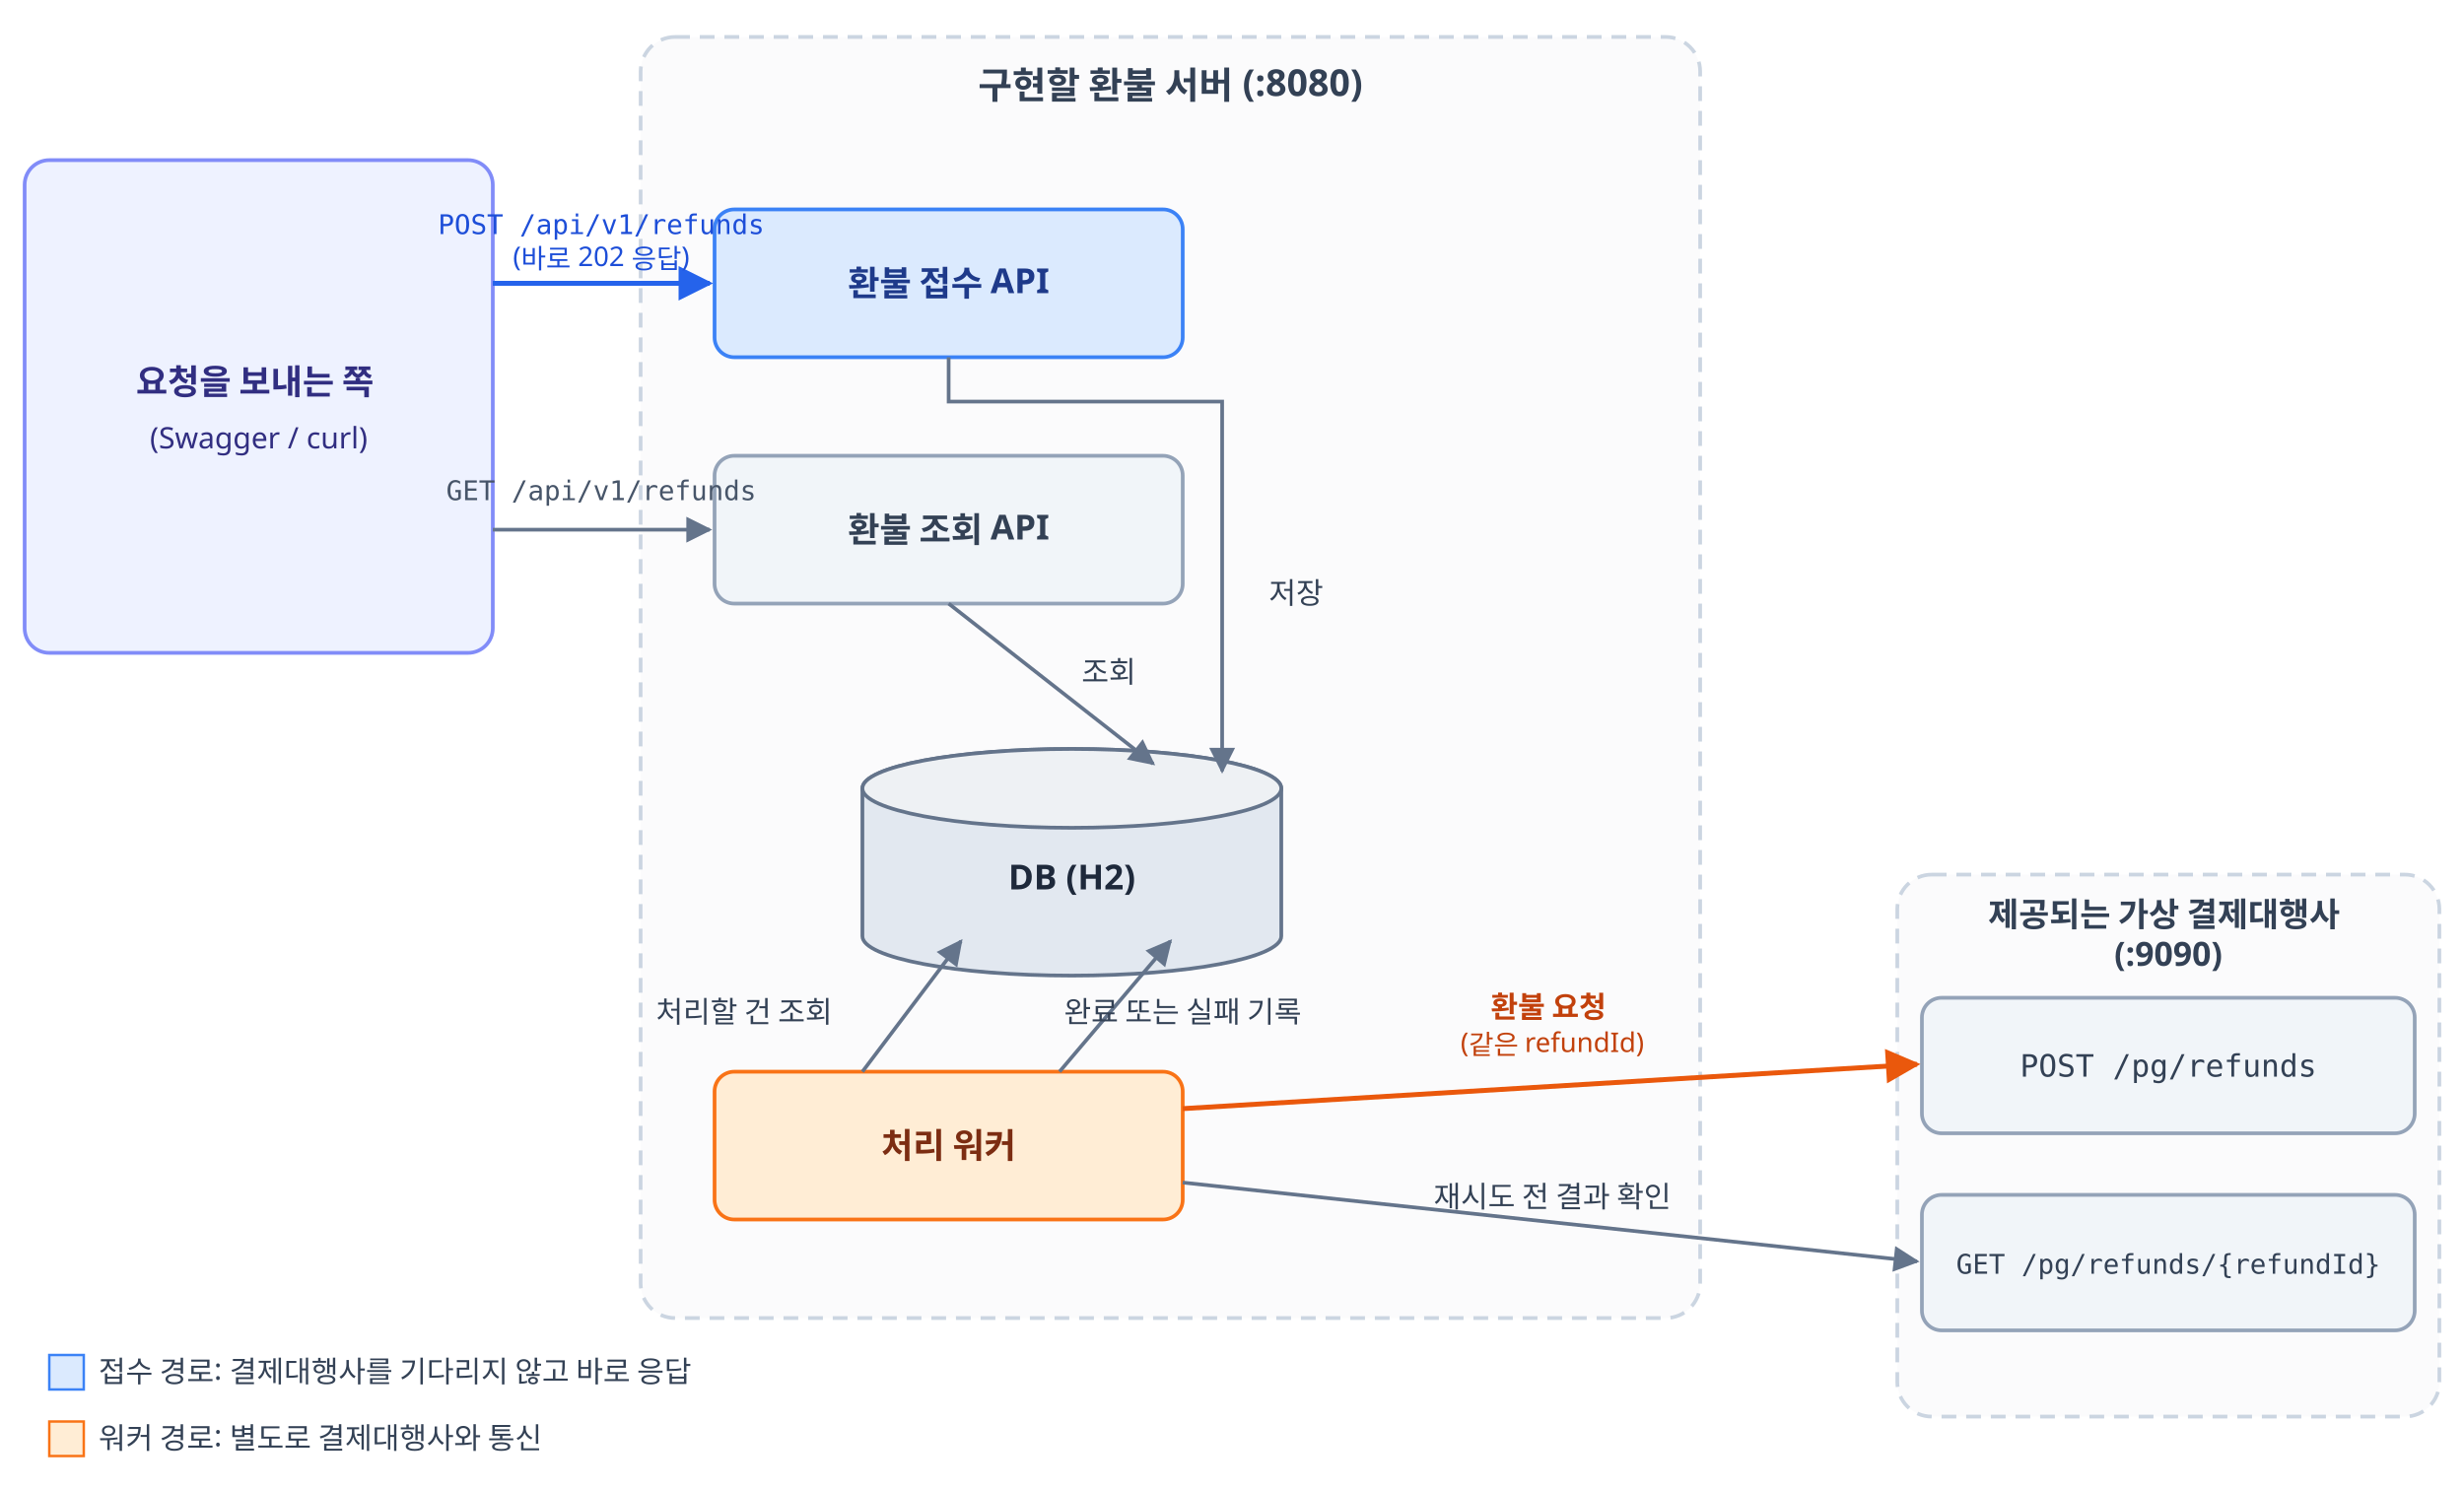
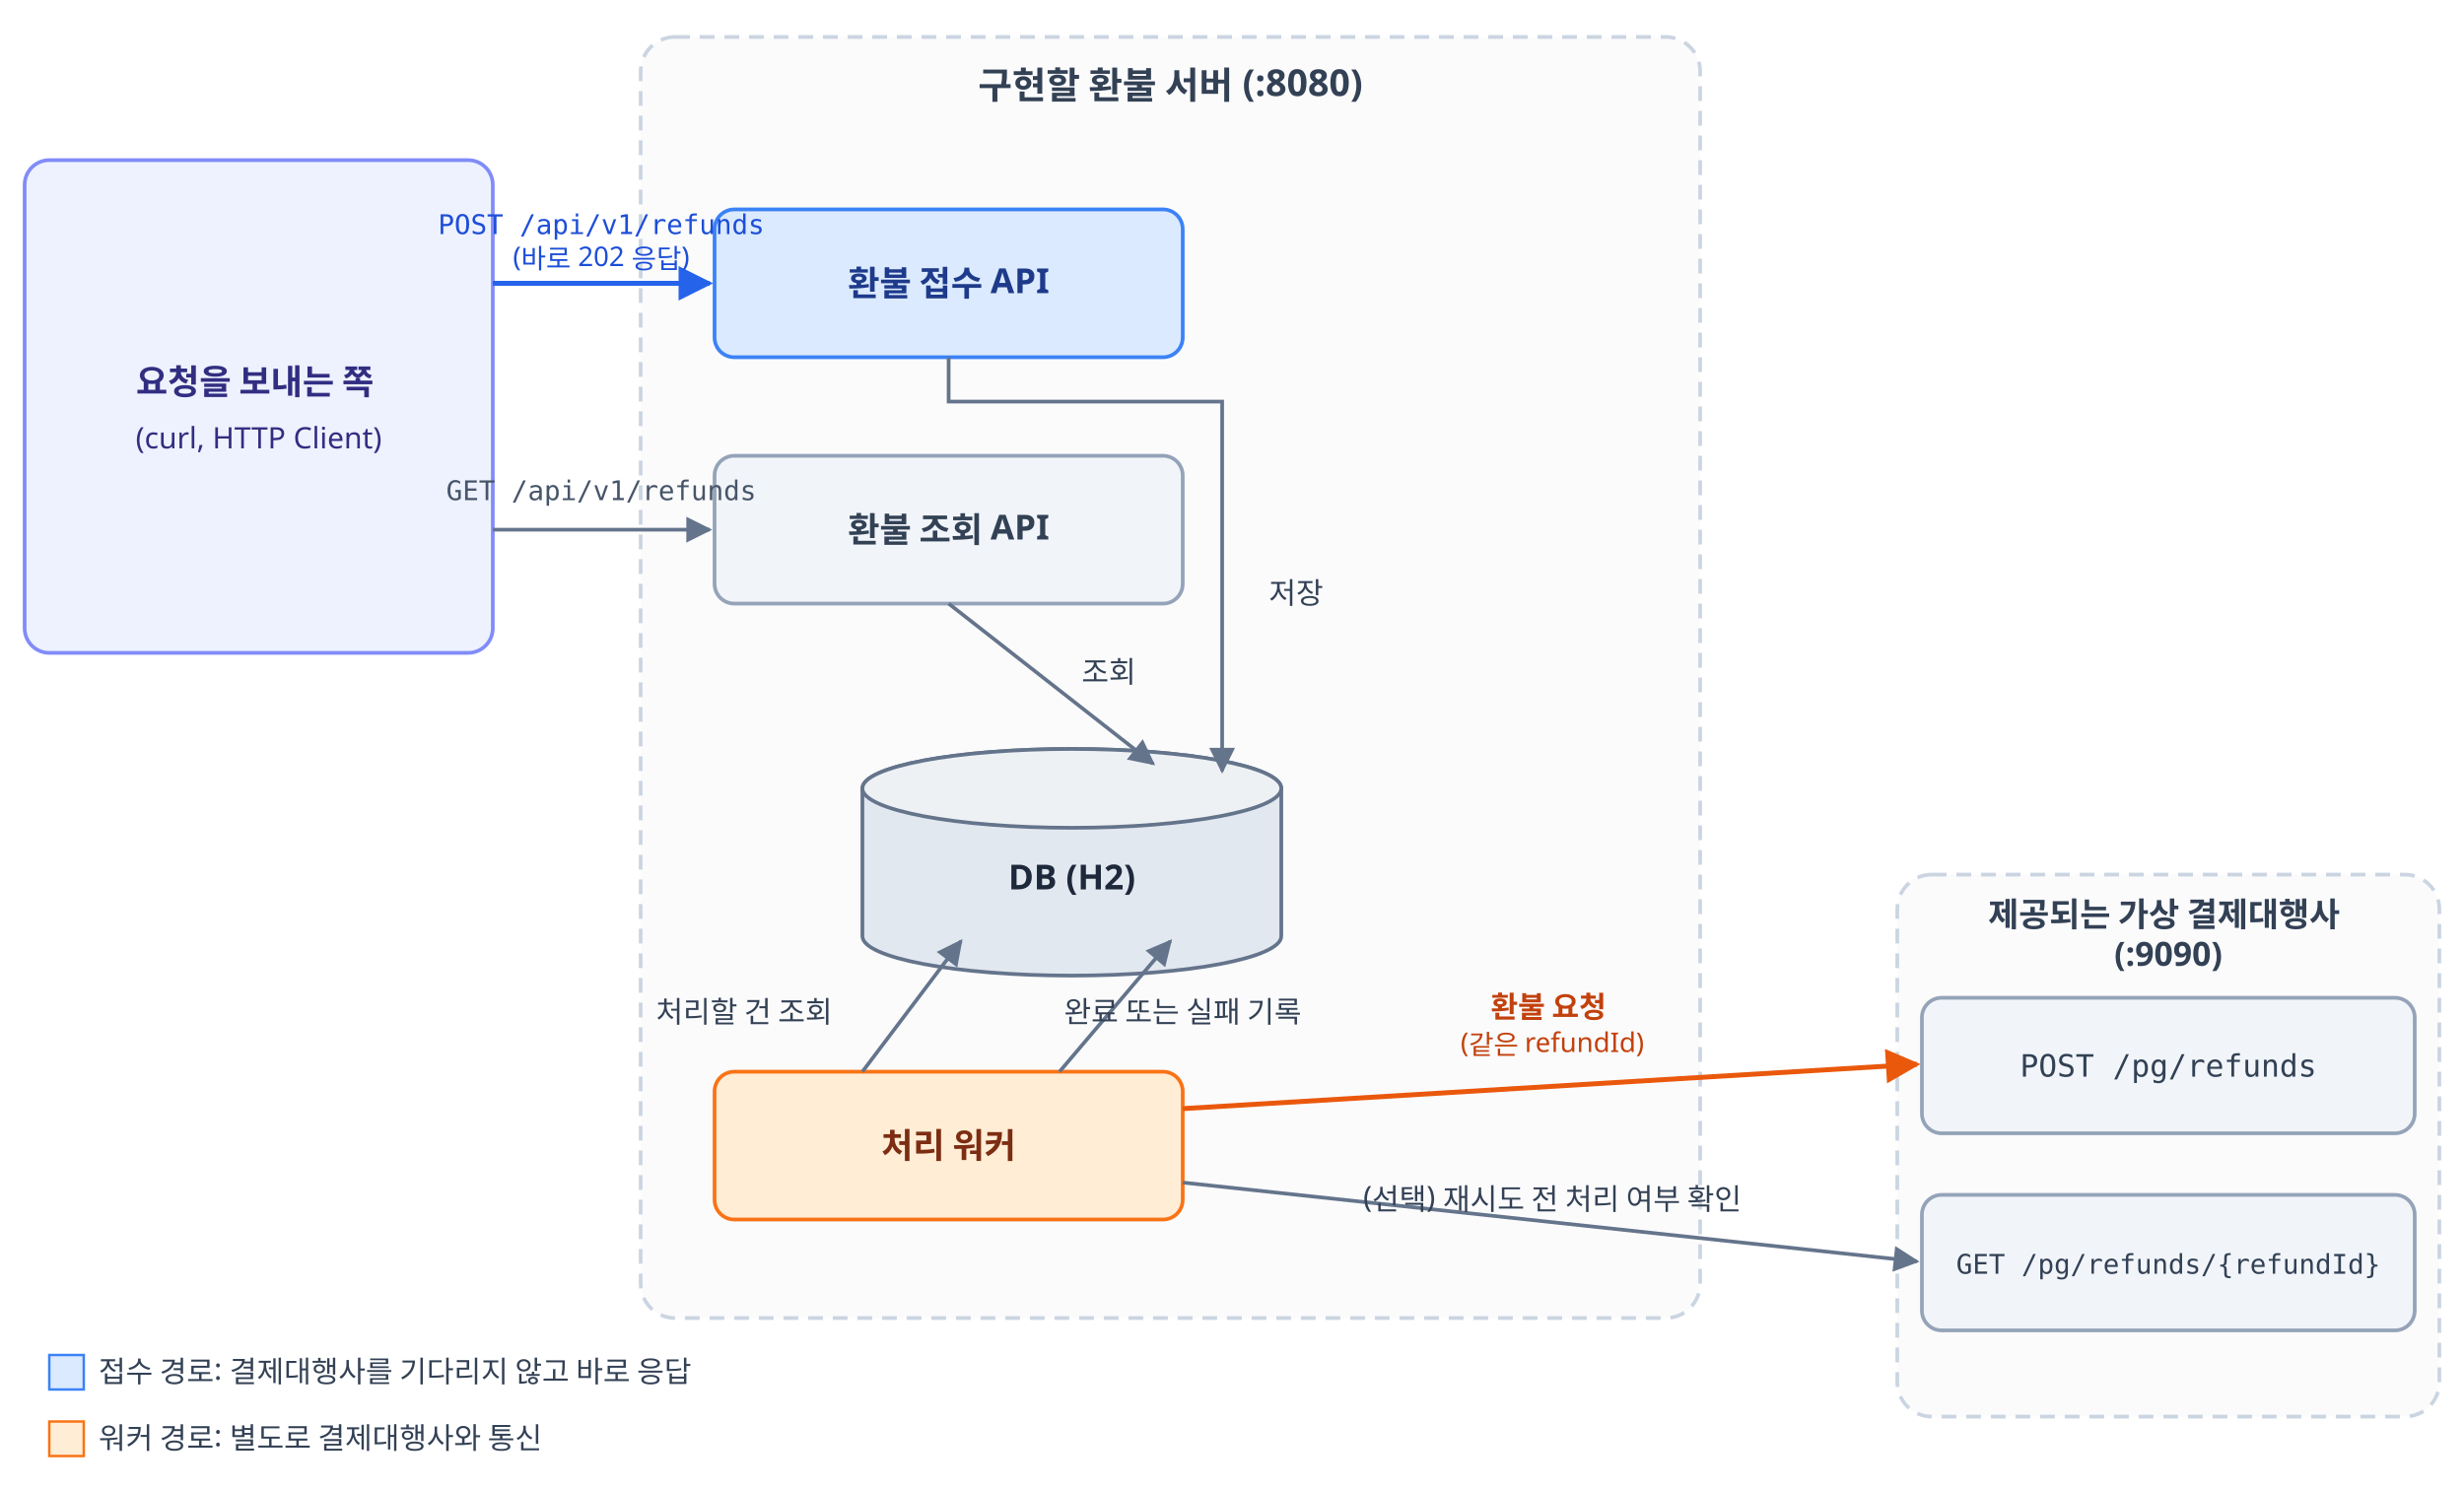
<svg xmlns="http://www.w3.org/2000/svg" viewBox="20 25 1000 605" width="1000" height="605" role="img" aria-label="환불 서버 아키텍처: 요청자가 접수 API를 호출하면 즉시 202 응답을 받고, 처리 워커가 별도로 DB를 읽어 가상 결제대행사와 통신한다">
  <rect width="1040" height="650" fill="#ffffff" />
  <defs>
    <marker id="arrow-gray" viewBox="0 0 10 10" refX="9" refY="5" markerWidth="7" markerHeight="7" orient="auto-start-reverse">
      <path d="M0,0 L10,5 L0,10 z" fill="#64748b" />
    </marker>
    <marker id="arrow-blue" viewBox="0 0 10 10" refX="9" refY="5" markerWidth="7" markerHeight="7" orient="auto-start-reverse">
      <path d="M0,0 L10,5 L0,10 z" fill="#2563eb" />
    </marker>
    <marker id="arrow-orange" viewBox="0 0 10 10" refX="9" refY="5" markerWidth="7" markerHeight="7" orient="auto-start-reverse">
      <path d="M0,0 L10,5 L0,10 z" fill="#ea580c" />
    </marker>
  </defs>
  <rect x="280" y="40" width="430" height="520" rx="14" fill="#fbfbfc" stroke="#cbd5e1" stroke-width="1.5" stroke-dasharray="6 4" />
  <text x="495" y="65" text-anchor="middle" font-size="15" font-weight="700" fill="#334155" font-family="sans-serif">구현할 환불 서버 (:8080)</text>
  <rect x="790" y="380" width="220" height="220" rx="14" fill="#fbfbfc" stroke="#cbd5e1" stroke-width="1.5" stroke-dasharray="6 4" />
  <text text-anchor="middle" font-size="13.5" font-weight="700" fill="#334155" font-family="sans-serif">
    <tspan x="900" y="401">제공되는 가상 결제대행사</tspan>
    <tspan x="900" y="417">(:9090)</tspan>
  </text>
  <rect x="30" y="90" width="190" height="200" rx="10" fill="#eef2ff" stroke="#818cf8" stroke-width="1.5" />
  <text text-anchor="middle" font-family="sans-serif" fill="#312e81">
    <tspan x="125" y="185" font-size="14" font-weight="700">요청을 보내는 쪽</tspan>
-     <tspan x="125" y="207" font-size="12">(Swagger / curl)</tspan>
+     <tspan x="125" y="207" font-size="12">(curl, HTTP Client)</tspan>
  </text>
  <rect x="310" y="110" width="190" height="60" rx="8" fill="#dbeafe" stroke="#3b82f6" stroke-width="1.5" />
  <text x="405" y="145" text-anchor="middle" font-size="14" font-weight="700" fill="#1e3a8a" font-family="sans-serif">환불 접수 API</text>
  <rect x="310" y="210" width="190" height="60" rx="8" fill="#f1f5f9" stroke="#94a3b8" stroke-width="1.5" />
  <text x="405" y="245" text-anchor="middle" font-size="14" font-weight="700" fill="#334155" font-family="sans-serif">환불 조회 API</text>
  <path d="M370,345 A85,16 0 0 1 540,345 L540,405 A85,16 0 0 1 370,405 Z" fill="#e2e8f0" stroke="#64748b" stroke-width="1.5" />
  <ellipse cx="455" cy="345" rx="85" ry="16" fill="#eef1f4" stroke="#64748b" stroke-width="1.5" />
  <text x="455" y="386" text-anchor="middle" font-size="14" font-weight="700" fill="#1e293b" font-family="sans-serif">DB (H2)</text>
  <rect x="310" y="460" width="190" height="60" rx="8" fill="#ffedd5" stroke="#f97316" stroke-width="1.5" />
  <text x="405" y="495" text-anchor="middle" font-size="14" font-weight="700" fill="#7c2d12" font-family="sans-serif">처리 워커</text>
  <rect x="800" y="430" width="200" height="55" rx="8" fill="#f1f5f9" stroke="#94a3b8" stroke-width="1.5" />
  <text x="900" y="462" text-anchor="middle" font-size="12.5" fill="#334155" font-family="ui-monospace, SFMono-Regular, Menlo, monospace">POST /pg/refunds</text>
  <rect x="800" y="510" width="200" height="55" rx="8" fill="#f1f5f9" stroke="#94a3b8" stroke-width="1.5" />
  <text x="900" y="542" text-anchor="middle" font-size="11" fill="#334155" font-family="ui-monospace, SFMono-Regular, Menlo, monospace">GET /pg/refunds/{refundId}</text>
  <line x1="220" y1="140" x2="308" y2="140" stroke="#2563eb" stroke-width="2" marker-end="url(#arrow-blue)" />
  <text text-anchor="middle" font-family="ui-monospace, monospace" fill="#1d4ed8">
    <tspan x="264" y="120" font-size="11">POST /api/v1/refunds</tspan>
  </text>
  <text x="264" y="133" text-anchor="middle" font-size="11" fill="#1d4ed8" font-family="sans-serif">(바로 202 응답)</text>
  <line x1="220" y1="240" x2="308" y2="240" stroke="#64748b" stroke-width="1.5" marker-end="url(#arrow-gray)" />
  <text x="264" y="228" text-anchor="middle" font-size="11" fill="#475569" font-family="ui-monospace, monospace">GET /api/v1/refunds</text>
  <path d="M405,170 L405,188 L516,188 L516,338" fill="none" stroke="#64748b" stroke-width="1.5" marker-end="url(#arrow-gray)" />
  <text x="546" y="270" text-anchor="middle" font-size="12" fill="#334155" font-family="sans-serif">저장</text>
  <line x1="405" y1="270" x2="488" y2="335" stroke="#64748b" stroke-width="1.5" marker-end="url(#arrow-gray)" />
  <text x="470" y="302" text-anchor="middle" font-size="12" fill="#334155" font-family="sans-serif">조회</text>
  <line x1="370" y1="460" x2="410" y2="407" stroke="#64748b" stroke-width="1.5" marker-end="url(#arrow-gray)" />
  <text x="322" y="440" text-anchor="middle" font-size="12" fill="#334155" font-family="sans-serif">처리할 건 조회</text>
  <line x1="450" y1="460" x2="495" y2="407" stroke="#64748b" stroke-width="1.5" marker-end="url(#arrow-gray)" />
  <text x="500" y="440" text-anchor="middle" font-size="12" fill="#334155" font-family="sans-serif">완료 또는 실패 기록</text>
  <line x1="500" y1="475" x2="798" y2="457" stroke="#ea580c" stroke-width="2" marker-end="url(#arrow-orange)" />
  <text text-anchor="middle" font-family="sans-serif" fill="#c2410c">
    <tspan x="650" y="438" font-size="12" font-weight="700">환불 요청</tspan>
    <tspan x="650" y="452" font-size="11">(같은 refundId)</tspan>
  </text>
  <line x1="500" y1="505" x2="798" y2="537" stroke="#64748b" stroke-width="1.5" marker-end="url(#arrow-gray)" />
-   <text x="650" y="515" text-anchor="middle" font-size="12" fill="#334155" font-family="sans-serif">재시도 전 결과 확인</text>
+   <text x="650" y="515" text-anchor="middle" font-size="12" fill="#334155" font-family="sans-serif">(선택) 재시도 전 처리 여부 확인</text>
  <rect x="40" y="575" width="14" height="14" fill="#dbeafe" stroke="#3b82f6" />
  <text x="60" y="586" font-size="12" fill="#334155" font-family="sans-serif">접수 경로: 결제대행사를 기다리지 않고 바로 응답</text>
  <rect x="40" y="602" width="14" height="14" fill="#ffedd5" stroke="#f97316" />
  <text x="60" y="613" font-size="12" fill="#334155" font-family="sans-serif">워커 경로: 별도로 결제대행사와 통신</text>
</svg>
